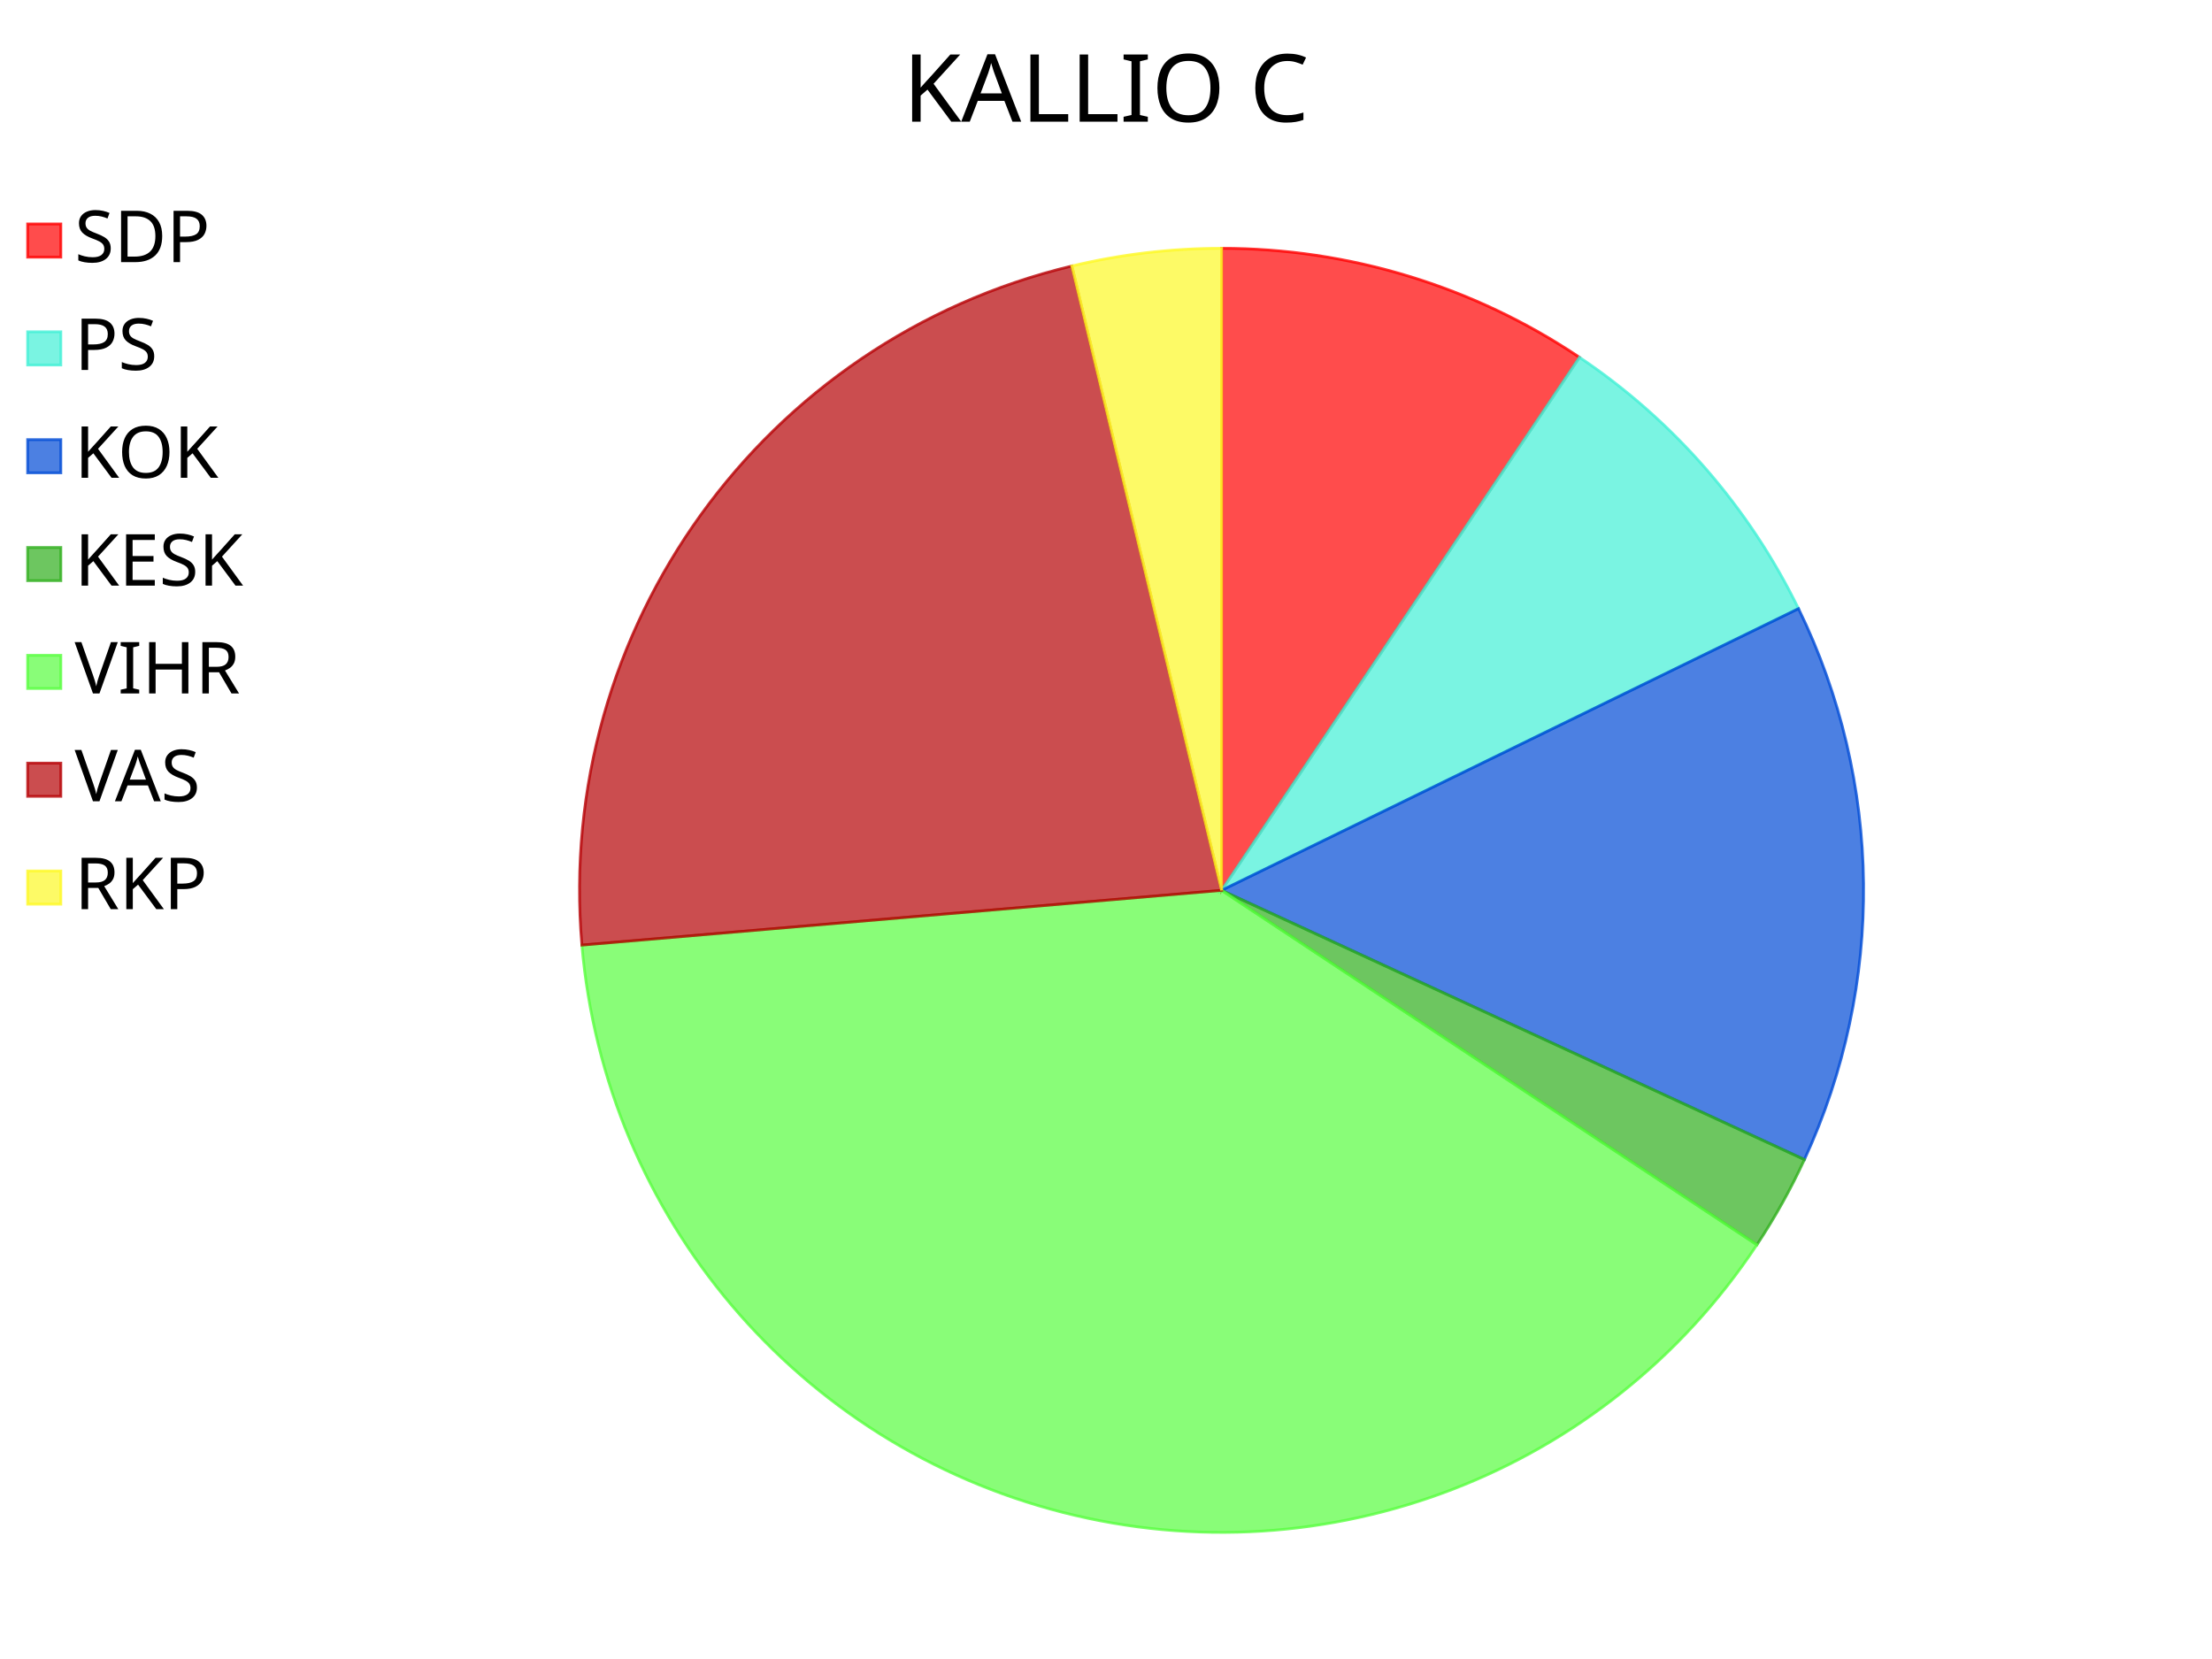
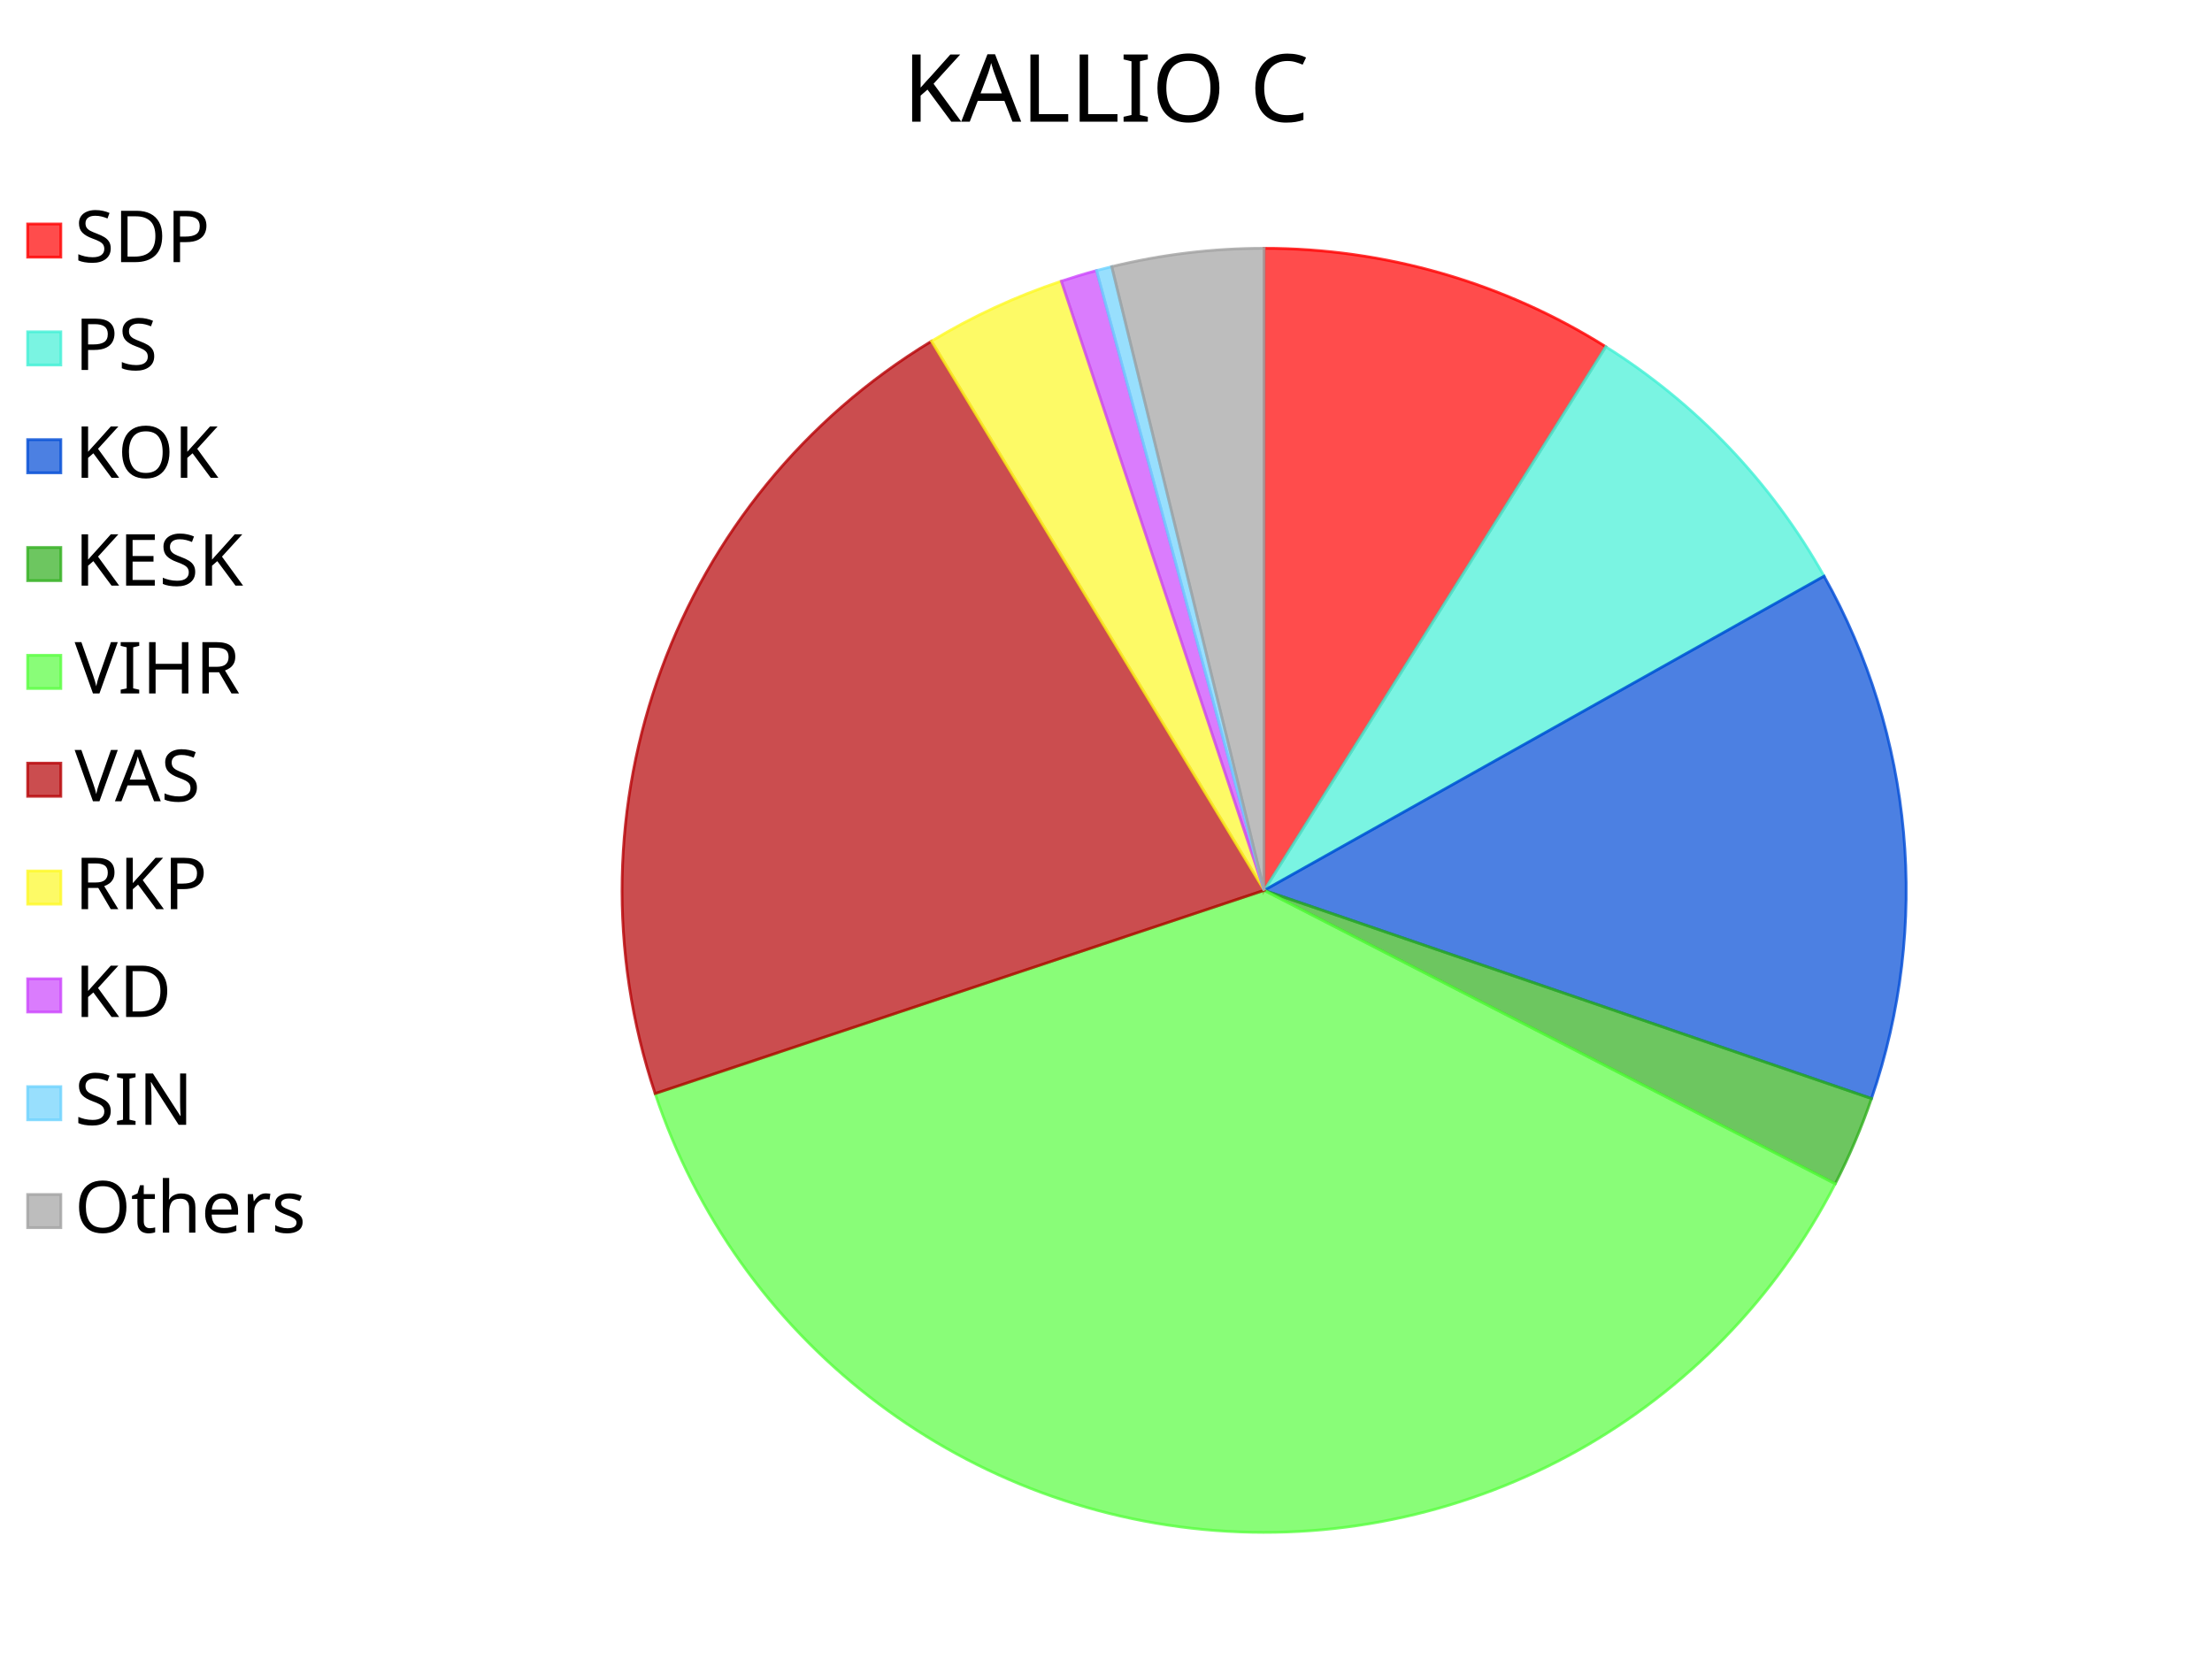
- <svg xmlns="http://www.w3.org/2000/svg" class="pygal-chart" id="chart-251b4e5e-d899-460b-8d49-c90e71777779" viewBox="0 0 800 600">
+ <svg xmlns="http://www.w3.org/2000/svg" class="pygal-chart" id="chart-c8dc6d8c-59d2-4e40-b11c-ffe3bad8c646" viewBox="0 0 800 600">
  <defs>
-     <style type="text/css">#chart-251b4e5e-d899-460b-8d49-c90e71777779{-webkit-user-select:none;-webkit-font-smoothing:antialiased;font-family:Poppins}#chart-251b4e5e-d899-460b-8d49-c90e71777779 .title{font-family:Poppins;font-size:34px}#chart-251b4e5e-d899-460b-8d49-c90e71777779 .legends .legend text{font-family:Poppins;font-size:26px}#chart-251b4e5e-d899-460b-8d49-c90e71777779 .axis text{font-family:Poppins;font-size:10px}#chart-251b4e5e-d899-460b-8d49-c90e71777779 .axis text.major{font-family:Poppins;font-size:10px}#chart-251b4e5e-d899-460b-8d49-c90e71777779 .text-overlay text.value{font-family:Poppins;font-size:16px}#chart-251b4e5e-d899-460b-8d49-c90e71777779 .text-overlay text.label{font-family:Poppins;font-size:10px}#chart-251b4e5e-d899-460b-8d49-c90e71777779 .tooltip{font-family:Poppins;font-size:26px}#chart-251b4e5e-d899-460b-8d49-c90e71777779 text.no_data{font-family:Poppins;font-size:64px}
- #chart-251b4e5e-d899-460b-8d49-c90e71777779{background-color:#ffffff}#chart-251b4e5e-d899-460b-8d49-c90e71777779 path,#chart-251b4e5e-d899-460b-8d49-c90e71777779 line,#chart-251b4e5e-d899-460b-8d49-c90e71777779 rect,#chart-251b4e5e-d899-460b-8d49-c90e71777779 circle{-webkit-transition:300ms ease-in;-moz-transition:300ms ease-in;transition:300ms ease-in}#chart-251b4e5e-d899-460b-8d49-c90e71777779 .graph &gt; .background{fill:#ffffff}#chart-251b4e5e-d899-460b-8d49-c90e71777779 .plot &gt; .background{fill:#ffffff}#chart-251b4e5e-d899-460b-8d49-c90e71777779 .graph{fill:#000000}#chart-251b4e5e-d899-460b-8d49-c90e71777779 text.no_data{fill:#000000}#chart-251b4e5e-d899-460b-8d49-c90e71777779 .title{fill:#000000}#chart-251b4e5e-d899-460b-8d49-c90e71777779 .legends .legend text{fill:#000000}#chart-251b4e5e-d899-460b-8d49-c90e71777779 .legends .legend:hover text{fill:#000000}#chart-251b4e5e-d899-460b-8d49-c90e71777779 .axis .line{stroke:#000000}#chart-251b4e5e-d899-460b-8d49-c90e71777779 .axis .guide.line{stroke:#000000}#chart-251b4e5e-d899-460b-8d49-c90e71777779 .axis .major.line{stroke:#000000}#chart-251b4e5e-d899-460b-8d49-c90e71777779 .axis text.major{fill:#000000}#chart-251b4e5e-d899-460b-8d49-c90e71777779 .axis.y .guides:hover .guide.line,#chart-251b4e5e-d899-460b-8d49-c90e71777779 .line-graph .axis.x .guides:hover .guide.line,#chart-251b4e5e-d899-460b-8d49-c90e71777779 .stackedline-graph .axis.x .guides:hover .guide.line,#chart-251b4e5e-d899-460b-8d49-c90e71777779 .xy-graph .axis.x .guides:hover .guide.line{stroke:#000000}#chart-251b4e5e-d899-460b-8d49-c90e71777779 .axis .guides:hover text{fill:#000000}#chart-251b4e5e-d899-460b-8d49-c90e71777779 .reactive{fill-opacity:.7;stroke-opacity:.8}#chart-251b4e5e-d899-460b-8d49-c90e71777779 .ci{stroke:#000000}#chart-251b4e5e-d899-460b-8d49-c90e71777779 .reactive.active,#chart-251b4e5e-d899-460b-8d49-c90e71777779 .active .reactive{fill-opacity:.9;stroke-opacity:.9;stroke-width:4}#chart-251b4e5e-d899-460b-8d49-c90e71777779 .ci .reactive.active{stroke-width:1.5}#chart-251b4e5e-d899-460b-8d49-c90e71777779 .series text{fill:#000000}#chart-251b4e5e-d899-460b-8d49-c90e71777779 .tooltip rect{fill:#ffffff;stroke:#000000;-webkit-transition:opacity 300ms ease-in;-moz-transition:opacity 300ms ease-in;transition:opacity 300ms ease-in}#chart-251b4e5e-d899-460b-8d49-c90e71777779 .tooltip .label{fill:#000000}#chart-251b4e5e-d899-460b-8d49-c90e71777779 .tooltip .label{fill:#000000}#chart-251b4e5e-d899-460b-8d49-c90e71777779 .tooltip .legend{font-size:.8em;fill:#000000}#chart-251b4e5e-d899-460b-8d49-c90e71777779 .tooltip .x_label{font-size:.6em;fill:#000000}#chart-251b4e5e-d899-460b-8d49-c90e71777779 .tooltip .xlink{font-size:.5em;text-decoration:underline}#chart-251b4e5e-d899-460b-8d49-c90e71777779 .tooltip .value{font-size:1.5em}#chart-251b4e5e-d899-460b-8d49-c90e71777779 .bound{font-size:.5em}#chart-251b4e5e-d899-460b-8d49-c90e71777779 .max-value{font-size:.75em;fill:#000000}#chart-251b4e5e-d899-460b-8d49-c90e71777779 .map-element{fill:#ffffff;stroke:#000000 !important}#chart-251b4e5e-d899-460b-8d49-c90e71777779 .map-element .reactive{fill-opacity:inherit;stroke-opacity:inherit}#chart-251b4e5e-d899-460b-8d49-c90e71777779 .color-0,#chart-251b4e5e-d899-460b-8d49-c90e71777779 .color-0 a:visited{stroke:#ff0000;fill:#ff0000}#chart-251b4e5e-d899-460b-8d49-c90e71777779 .color-1,#chart-251b4e5e-d899-460b-8d49-c90e71777779 .color-1 a:visited{stroke:#42f0d6;fill:#42f0d6}#chart-251b4e5e-d899-460b-8d49-c90e71777779 .color-2,#chart-251b4e5e-d899-460b-8d49-c90e71777779 .color-2 a:visited{stroke:#004bd6;fill:#004bd6}#chart-251b4e5e-d899-460b-8d49-c90e71777779 .color-3,#chart-251b4e5e-d899-460b-8d49-c90e71777779 .color-3 a:visited{stroke:#30af1d;fill:#30af1d}#chart-251b4e5e-d899-460b-8d49-c90e71777779 .color-4,#chart-251b4e5e-d899-460b-8d49-c90e71777779 .color-4 a:visited{stroke:#58fd3f;fill:#58fd3f}#chart-251b4e5e-d899-460b-8d49-c90e71777779 .color-5,#chart-251b4e5e-d899-460b-8d49-c90e71777779 .color-5 a:visited{stroke:#b60205;fill:#b60205}#chart-251b4e5e-d899-460b-8d49-c90e71777779 .color-6,#chart-251b4e5e-d899-460b-8d49-c90e71777779 .color-6 a:visited{stroke:#fdf926;fill:#fdf926}#chart-251b4e5e-d899-460b-8d49-c90e71777779 .text-overlay .color-0 text{fill:black}#chart-251b4e5e-d899-460b-8d49-c90e71777779 .text-overlay .color-1 text{fill:black}#chart-251b4e5e-d899-460b-8d49-c90e71777779 .text-overlay .color-2 text{fill:black}#chart-251b4e5e-d899-460b-8d49-c90e71777779 .text-overlay .color-3 text{fill:black}#chart-251b4e5e-d899-460b-8d49-c90e71777779 .text-overlay .color-4 text{fill:black}#chart-251b4e5e-d899-460b-8d49-c90e71777779 .text-overlay .color-5 text{fill:black}#chart-251b4e5e-d899-460b-8d49-c90e71777779 .text-overlay .color-6 text{fill:black}
- #chart-251b4e5e-d899-460b-8d49-c90e71777779 text.no_data{text-anchor:middle}#chart-251b4e5e-d899-460b-8d49-c90e71777779 .guide.line{fill:none}#chart-251b4e5e-d899-460b-8d49-c90e71777779 .centered{text-anchor:middle}#chart-251b4e5e-d899-460b-8d49-c90e71777779 .title{text-anchor:middle}#chart-251b4e5e-d899-460b-8d49-c90e71777779 .legends .legend text{fill-opacity:1}#chart-251b4e5e-d899-460b-8d49-c90e71777779 .axis.x text{text-anchor:middle}#chart-251b4e5e-d899-460b-8d49-c90e71777779 .axis.x:not(.web) text[transform]{text-anchor:start}#chart-251b4e5e-d899-460b-8d49-c90e71777779 .axis.x:not(.web) text[transform].backwards{text-anchor:end}#chart-251b4e5e-d899-460b-8d49-c90e71777779 .axis.y text{text-anchor:end}#chart-251b4e5e-d899-460b-8d49-c90e71777779 .axis.y text[transform].backwards{text-anchor:start}#chart-251b4e5e-d899-460b-8d49-c90e71777779 .axis.y2 text{text-anchor:start}#chart-251b4e5e-d899-460b-8d49-c90e71777779 .axis.y2 text[transform].backwards{text-anchor:end}#chart-251b4e5e-d899-460b-8d49-c90e71777779 .axis .guide.line{stroke-dasharray:4,4}#chart-251b4e5e-d899-460b-8d49-c90e71777779 .axis .major.guide.line{stroke-dasharray:6,6}#chart-251b4e5e-d899-460b-8d49-c90e71777779 .horizontal .axis.y .guide.line,#chart-251b4e5e-d899-460b-8d49-c90e71777779 .horizontal .axis.y2 .guide.line,#chart-251b4e5e-d899-460b-8d49-c90e71777779 .vertical .axis.x .guide.line{opacity:0}#chart-251b4e5e-d899-460b-8d49-c90e71777779 .horizontal .axis.always_show .guide.line,#chart-251b4e5e-d899-460b-8d49-c90e71777779 .vertical .axis.always_show .guide.line{opacity:1 !important}#chart-251b4e5e-d899-460b-8d49-c90e71777779 .axis.y .guides:hover .guide.line,#chart-251b4e5e-d899-460b-8d49-c90e71777779 .axis.y2 .guides:hover .guide.line,#chart-251b4e5e-d899-460b-8d49-c90e71777779 .axis.x .guides:hover .guide.line{opacity:1}#chart-251b4e5e-d899-460b-8d49-c90e71777779 .axis .guides:hover text{opacity:1}#chart-251b4e5e-d899-460b-8d49-c90e71777779 .nofill{fill:none}#chart-251b4e5e-d899-460b-8d49-c90e71777779 .subtle-fill{fill-opacity:.2}#chart-251b4e5e-d899-460b-8d49-c90e71777779 .dot{stroke-width:1px;fill-opacity:1}#chart-251b4e5e-d899-460b-8d49-c90e71777779 .dot.active{stroke-width:5px}#chart-251b4e5e-d899-460b-8d49-c90e71777779 .dot.negative{fill:transparent}#chart-251b4e5e-d899-460b-8d49-c90e71777779 text,#chart-251b4e5e-d899-460b-8d49-c90e71777779 tspan{stroke:none !important}#chart-251b4e5e-d899-460b-8d49-c90e71777779 .series text.active{opacity:1}#chart-251b4e5e-d899-460b-8d49-c90e71777779 .tooltip rect{fill-opacity:.95;stroke-width:.5}#chart-251b4e5e-d899-460b-8d49-c90e71777779 .tooltip text{fill-opacity:1}#chart-251b4e5e-d899-460b-8d49-c90e71777779 .showable{visibility:hidden}#chart-251b4e5e-d899-460b-8d49-c90e71777779 .showable.shown{visibility:visible}#chart-251b4e5e-d899-460b-8d49-c90e71777779 .gauge-background{fill:rgba(229,229,229,1);stroke:none}#chart-251b4e5e-d899-460b-8d49-c90e71777779 .bg-lines{stroke:#ffffff;stroke-width:2px}</style>
+     <style type="text/css">#chart-c8dc6d8c-59d2-4e40-b11c-ffe3bad8c646{-webkit-user-select:none;-webkit-font-smoothing:antialiased;font-family:Poppins}#chart-c8dc6d8c-59d2-4e40-b11c-ffe3bad8c646 .title{font-family:Poppins;font-size:34px}#chart-c8dc6d8c-59d2-4e40-b11c-ffe3bad8c646 .legends .legend text{font-family:Poppins;font-size:26px}#chart-c8dc6d8c-59d2-4e40-b11c-ffe3bad8c646 .axis text{font-family:Poppins;font-size:10px}#chart-c8dc6d8c-59d2-4e40-b11c-ffe3bad8c646 .axis text.major{font-family:Poppins;font-size:10px}#chart-c8dc6d8c-59d2-4e40-b11c-ffe3bad8c646 .text-overlay text.value{font-family:Poppins;font-size:16px}#chart-c8dc6d8c-59d2-4e40-b11c-ffe3bad8c646 .text-overlay text.label{font-family:Poppins;font-size:10px}#chart-c8dc6d8c-59d2-4e40-b11c-ffe3bad8c646 .tooltip{font-family:Poppins;font-size:26px}#chart-c8dc6d8c-59d2-4e40-b11c-ffe3bad8c646 text.no_data{font-family:Poppins;font-size:64px}
+ #chart-c8dc6d8c-59d2-4e40-b11c-ffe3bad8c646{background-color:#ffffff}#chart-c8dc6d8c-59d2-4e40-b11c-ffe3bad8c646 path,#chart-c8dc6d8c-59d2-4e40-b11c-ffe3bad8c646 line,#chart-c8dc6d8c-59d2-4e40-b11c-ffe3bad8c646 rect,#chart-c8dc6d8c-59d2-4e40-b11c-ffe3bad8c646 circle{-webkit-transition:300ms ease-out;-moz-transition:300ms ease-out;transition:300ms ease-out}#chart-c8dc6d8c-59d2-4e40-b11c-ffe3bad8c646 .graph &gt; .background{fill:#ffffff}#chart-c8dc6d8c-59d2-4e40-b11c-ffe3bad8c646 .plot &gt; .background{fill:#ffffff}#chart-c8dc6d8c-59d2-4e40-b11c-ffe3bad8c646 .graph{fill:#000000}#chart-c8dc6d8c-59d2-4e40-b11c-ffe3bad8c646 text.no_data{fill:#000000}#chart-c8dc6d8c-59d2-4e40-b11c-ffe3bad8c646 .title{fill:#000000}#chart-c8dc6d8c-59d2-4e40-b11c-ffe3bad8c646 .legends .legend text{fill:#000000}#chart-c8dc6d8c-59d2-4e40-b11c-ffe3bad8c646 .legends .legend:hover text{fill:#000000}#chart-c8dc6d8c-59d2-4e40-b11c-ffe3bad8c646 .axis .line{stroke:#000000}#chart-c8dc6d8c-59d2-4e40-b11c-ffe3bad8c646 .axis .guide.line{stroke:#000000}#chart-c8dc6d8c-59d2-4e40-b11c-ffe3bad8c646 .axis .major.line{stroke:#000000}#chart-c8dc6d8c-59d2-4e40-b11c-ffe3bad8c646 .axis text.major{fill:#000000}#chart-c8dc6d8c-59d2-4e40-b11c-ffe3bad8c646 .axis.y .guides:hover .guide.line,#chart-c8dc6d8c-59d2-4e40-b11c-ffe3bad8c646 .line-graph .axis.x .guides:hover .guide.line,#chart-c8dc6d8c-59d2-4e40-b11c-ffe3bad8c646 .stackedline-graph .axis.x .guides:hover .guide.line,#chart-c8dc6d8c-59d2-4e40-b11c-ffe3bad8c646 .xy-graph .axis.x .guides:hover .guide.line{stroke:#000000}#chart-c8dc6d8c-59d2-4e40-b11c-ffe3bad8c646 .axis .guides:hover text{fill:#000000}#chart-c8dc6d8c-59d2-4e40-b11c-ffe3bad8c646 .reactive{fill-opacity:.7;stroke-opacity:.8}#chart-c8dc6d8c-59d2-4e40-b11c-ffe3bad8c646 .ci{stroke:#000000}#chart-c8dc6d8c-59d2-4e40-b11c-ffe3bad8c646 .reactive.active,#chart-c8dc6d8c-59d2-4e40-b11c-ffe3bad8c646 .active .reactive{fill-opacity:.9;stroke-opacity:.9;stroke-width:4}#chart-c8dc6d8c-59d2-4e40-b11c-ffe3bad8c646 .ci .reactive.active{stroke-width:1.5}#chart-c8dc6d8c-59d2-4e40-b11c-ffe3bad8c646 .series text{fill:#000000}#chart-c8dc6d8c-59d2-4e40-b11c-ffe3bad8c646 .tooltip rect{fill:#ffffff;stroke:#000000;-webkit-transition:opacity 300ms ease-out;-moz-transition:opacity 300ms ease-out;transition:opacity 300ms ease-out}#chart-c8dc6d8c-59d2-4e40-b11c-ffe3bad8c646 .tooltip .label{fill:#000000}#chart-c8dc6d8c-59d2-4e40-b11c-ffe3bad8c646 .tooltip .label{fill:#000000}#chart-c8dc6d8c-59d2-4e40-b11c-ffe3bad8c646 .tooltip .legend{font-size:.8em;fill:#000000}#chart-c8dc6d8c-59d2-4e40-b11c-ffe3bad8c646 .tooltip .x_label{font-size:.6em;fill:#000000}#chart-c8dc6d8c-59d2-4e40-b11c-ffe3bad8c646 .tooltip .xlink{font-size:.5em;text-decoration:underline}#chart-c8dc6d8c-59d2-4e40-b11c-ffe3bad8c646 .tooltip .value{font-size:1.5em}#chart-c8dc6d8c-59d2-4e40-b11c-ffe3bad8c646 .bound{font-size:.5em}#chart-c8dc6d8c-59d2-4e40-b11c-ffe3bad8c646 .max-value{font-size:.75em;fill:#000000}#chart-c8dc6d8c-59d2-4e40-b11c-ffe3bad8c646 .map-element{fill:#ffffff;stroke:#000000 !important}#chart-c8dc6d8c-59d2-4e40-b11c-ffe3bad8c646 .map-element .reactive{fill-opacity:inherit;stroke-opacity:inherit}#chart-c8dc6d8c-59d2-4e40-b11c-ffe3bad8c646 .color-0,#chart-c8dc6d8c-59d2-4e40-b11c-ffe3bad8c646 .color-0 a:visited{stroke:#ff0000;fill:#ff0000}#chart-c8dc6d8c-59d2-4e40-b11c-ffe3bad8c646 .color-1,#chart-c8dc6d8c-59d2-4e40-b11c-ffe3bad8c646 .color-1 a:visited{stroke:#42f0d6;fill:#42f0d6}#chart-c8dc6d8c-59d2-4e40-b11c-ffe3bad8c646 .color-2,#chart-c8dc6d8c-59d2-4e40-b11c-ffe3bad8c646 .color-2 a:visited{stroke:#004bd6;fill:#004bd6}#chart-c8dc6d8c-59d2-4e40-b11c-ffe3bad8c646 .color-3,#chart-c8dc6d8c-59d2-4e40-b11c-ffe3bad8c646 .color-3 a:visited{stroke:#30af1d;fill:#30af1d}#chart-c8dc6d8c-59d2-4e40-b11c-ffe3bad8c646 .color-4,#chart-c8dc6d8c-59d2-4e40-b11c-ffe3bad8c646 .color-4 a:visited{stroke:#58fd3f;fill:#58fd3f}#chart-c8dc6d8c-59d2-4e40-b11c-ffe3bad8c646 .color-5,#chart-c8dc6d8c-59d2-4e40-b11c-ffe3bad8c646 .color-5 a:visited{stroke:#b60205;fill:#b60205}#chart-c8dc6d8c-59d2-4e40-b11c-ffe3bad8c646 .color-6,#chart-c8dc6d8c-59d2-4e40-b11c-ffe3bad8c646 .color-6 a:visited{stroke:#fdf926;fill:#fdf926}#chart-c8dc6d8c-59d2-4e40-b11c-ffe3bad8c646 .color-7,#chart-c8dc6d8c-59d2-4e40-b11c-ffe3bad8c646 .color-7 a:visited{stroke:#cb45fc;fill:#cb45fc}#chart-c8dc6d8c-59d2-4e40-b11c-ffe3bad8c646 .color-8,#chart-c8dc6d8c-59d2-4e40-b11c-ffe3bad8c646 .color-8 a:visited{stroke:#6dd2fd;fill:#6dd2fd}#chart-c8dc6d8c-59d2-4e40-b11c-ffe3bad8c646 .color-9,#chart-c8dc6d8c-59d2-4e40-b11c-ffe3bad8c646 .color-9 a:visited{stroke:#a1a1a1;fill:#a1a1a1}#chart-c8dc6d8c-59d2-4e40-b11c-ffe3bad8c646 .text-overlay .color-0 text{fill:black}#chart-c8dc6d8c-59d2-4e40-b11c-ffe3bad8c646 .text-overlay .color-1 text{fill:black}#chart-c8dc6d8c-59d2-4e40-b11c-ffe3bad8c646 .text-overlay .color-2 text{fill:black}#chart-c8dc6d8c-59d2-4e40-b11c-ffe3bad8c646 .text-overlay .color-3 text{fill:black}#chart-c8dc6d8c-59d2-4e40-b11c-ffe3bad8c646 .text-overlay .color-4 text{fill:black}#chart-c8dc6d8c-59d2-4e40-b11c-ffe3bad8c646 .text-overlay .color-5 text{fill:black}#chart-c8dc6d8c-59d2-4e40-b11c-ffe3bad8c646 .text-overlay .color-6 text{fill:black}#chart-c8dc6d8c-59d2-4e40-b11c-ffe3bad8c646 .text-overlay .color-7 text{fill:black}#chart-c8dc6d8c-59d2-4e40-b11c-ffe3bad8c646 .text-overlay .color-8 text{fill:black}#chart-c8dc6d8c-59d2-4e40-b11c-ffe3bad8c646 .text-overlay .color-9 text{fill:black}
+ #chart-c8dc6d8c-59d2-4e40-b11c-ffe3bad8c646 text.no_data{text-anchor:middle}#chart-c8dc6d8c-59d2-4e40-b11c-ffe3bad8c646 .guide.line{fill:none}#chart-c8dc6d8c-59d2-4e40-b11c-ffe3bad8c646 .centered{text-anchor:middle}#chart-c8dc6d8c-59d2-4e40-b11c-ffe3bad8c646 .title{text-anchor:middle}#chart-c8dc6d8c-59d2-4e40-b11c-ffe3bad8c646 .legends .legend text{fill-opacity:1}#chart-c8dc6d8c-59d2-4e40-b11c-ffe3bad8c646 .axis.x text{text-anchor:middle}#chart-c8dc6d8c-59d2-4e40-b11c-ffe3bad8c646 .axis.x:not(.web) text[transform]{text-anchor:start}#chart-c8dc6d8c-59d2-4e40-b11c-ffe3bad8c646 .axis.x:not(.web) text[transform].backwards{text-anchor:end}#chart-c8dc6d8c-59d2-4e40-b11c-ffe3bad8c646 .axis.y text{text-anchor:end}#chart-c8dc6d8c-59d2-4e40-b11c-ffe3bad8c646 .axis.y text[transform].backwards{text-anchor:start}#chart-c8dc6d8c-59d2-4e40-b11c-ffe3bad8c646 .axis.y2 text{text-anchor:start}#chart-c8dc6d8c-59d2-4e40-b11c-ffe3bad8c646 .axis.y2 text[transform].backwards{text-anchor:end}#chart-c8dc6d8c-59d2-4e40-b11c-ffe3bad8c646 .axis .guide.line{stroke-dasharray:4,4}#chart-c8dc6d8c-59d2-4e40-b11c-ffe3bad8c646 .axis .major.guide.line{stroke-dasharray:6,6}#chart-c8dc6d8c-59d2-4e40-b11c-ffe3bad8c646 .horizontal .axis.y .guide.line,#chart-c8dc6d8c-59d2-4e40-b11c-ffe3bad8c646 .horizontal .axis.y2 .guide.line,#chart-c8dc6d8c-59d2-4e40-b11c-ffe3bad8c646 .vertical .axis.x .guide.line{opacity:0}#chart-c8dc6d8c-59d2-4e40-b11c-ffe3bad8c646 .horizontal .axis.always_show .guide.line,#chart-c8dc6d8c-59d2-4e40-b11c-ffe3bad8c646 .vertical .axis.always_show .guide.line{opacity:1 !important}#chart-c8dc6d8c-59d2-4e40-b11c-ffe3bad8c646 .axis.y .guides:hover .guide.line,#chart-c8dc6d8c-59d2-4e40-b11c-ffe3bad8c646 .axis.y2 .guides:hover .guide.line,#chart-c8dc6d8c-59d2-4e40-b11c-ffe3bad8c646 .axis.x .guides:hover .guide.line{opacity:1}#chart-c8dc6d8c-59d2-4e40-b11c-ffe3bad8c646 .axis .guides:hover text{opacity:1}#chart-c8dc6d8c-59d2-4e40-b11c-ffe3bad8c646 .nofill{fill:none}#chart-c8dc6d8c-59d2-4e40-b11c-ffe3bad8c646 .subtle-fill{fill-opacity:.2}#chart-c8dc6d8c-59d2-4e40-b11c-ffe3bad8c646 .dot{stroke-width:1px;fill-opacity:1}#chart-c8dc6d8c-59d2-4e40-b11c-ffe3bad8c646 .dot.active{stroke-width:5px}#chart-c8dc6d8c-59d2-4e40-b11c-ffe3bad8c646 .dot.negative{fill:transparent}#chart-c8dc6d8c-59d2-4e40-b11c-ffe3bad8c646 text,#chart-c8dc6d8c-59d2-4e40-b11c-ffe3bad8c646 tspan{stroke:none !important}#chart-c8dc6d8c-59d2-4e40-b11c-ffe3bad8c646 .series text.active{opacity:1}#chart-c8dc6d8c-59d2-4e40-b11c-ffe3bad8c646 .tooltip rect{fill-opacity:.95;stroke-width:.5}#chart-c8dc6d8c-59d2-4e40-b11c-ffe3bad8c646 .tooltip text{fill-opacity:1}#chart-c8dc6d8c-59d2-4e40-b11c-ffe3bad8c646 .showable{visibility:hidden}#chart-c8dc6d8c-59d2-4e40-b11c-ffe3bad8c646 .showable.shown{visibility:visible}#chart-c8dc6d8c-59d2-4e40-b11c-ffe3bad8c646 .gauge-background{fill:rgba(229,229,229,1);stroke:none}#chart-c8dc6d8c-59d2-4e40-b11c-ffe3bad8c646 .bg-lines{stroke:#ffffff;stroke-width:2px}</style>
  </defs>
  <g class="graph pie-graph vertical">
    <rect class="background" height="600" width="800" x="0" y="0" />
-     <g class="plot" transform="translate(104, 64)">
-       <rect class="background" height="516" width="675.6" x="0" y="0" />
+     <g class="plot" transform="translate(135, 64)">
+       <rect class="background" height="516" width="644.4" x="0" y="0" />
      <g class="series serie-0 color-0">
        <g class="slices">
          <g class="slice">
-             <path class="slice reactive tooltip-trigger" d="M337.8 25.8 A232.2 232.2 0 0 1 467.236 65.223 L337.8 258 A0 0 0 0 0 337.8 258 z" />
+             <path class="slice reactive tooltip-trigger" d="M322.2 25.8 A232.2 232.2 0 0 1 445.747 61.397 L322.2 258 A0 0 0 0 0 322.2 258 z" />
          </g>
        </g>
      </g>
      <g class="series serie-1 color-1">
        <g class="slices">
          <g class="slice">
-             <path class="slice reactive tooltip-trigger" d="M467.236 65.223 A232.2 232.2 0 0 1 546.455 156.117 L337.8 258 A0 0 0 0 0 337.8 258 z" />
+             <path class="slice reactive tooltip-trigger" d="M445.747 61.397 A232.2 232.2 0 0 1 524.699 144.373 L322.2 258 A0 0 0 0 0 322.2 258 z" />
          </g>
        </g>
      </g>
      <g class="series serie-2 color-2">
        <g class="slices">
          <g class="slice">
-             <path class="slice reactive tooltip-trigger" d="M546.455 156.117 A232.2 232.2 0 0 1 548.599 355.368 L337.8 258 A0 0 0 0 0 337.8 258 z" />
+             <path class="slice reactive tooltip-trigger" d="M524.699 144.373 A232.2 232.2 0 0 1 541.854 333.293 L322.2 258 A0 0 0 0 0 322.2 258 z" />
          </g>
        </g>
      </g>
      <g class="series serie-3 color-3">
        <g class="slices">
          <g class="slice">
-             <path class="slice reactive tooltip-trigger" d="M548.599 355.368 A232.2 232.2 0 0 1 531.409 386.188 L337.8 258 A0 0 0 0 0 337.8 258 z" />
+             <path class="slice reactive tooltip-trigger" d="M541.854 333.293 A232.2 232.2 0 0 1 528.739 364.106 L322.2 258 A0 0 0 0 0 322.2 258 z" />
          </g>
        </g>
      </g>
      <g class="series serie-4 color-4">
        <g class="slices">
          <g class="slice">
-             <path class="slice reactive tooltip-trigger" d="M531.409 386.188 A232.2 232.2 0 0 1 106.446 277.804 L337.8 258 A0 0 0 0 0 337.8 258 z" />
+             <path class="slice reactive tooltip-trigger" d="M528.739 364.106 A232.2 232.2 0 0 1 101.938 331.496 L322.2 258 A0 0 0 0 0 322.2 258 z" />
          </g>
        </g>
      </g>
      <g class="series serie-5 color-5">
        <g class="slices">
          <g class="slice">
-             <path class="slice reactive tooltip-trigger" d="M106.446 277.804 A232.2 232.2 0 0 1 283.651 32.202 L337.8 258 A0 0 0 0 0 337.8 258 z" />
+             <path class="slice reactive tooltip-trigger" d="M101.938 331.496 A232.2 232.2 0 0 1 201.882 59.404 L322.2 258 A0 0 0 0 0 322.2 258 z" />
          </g>
        </g>
      </g>
      <g class="series serie-6 color-6">
        <g class="slices">
          <g class="slice">
-             <path class="slice reactive tooltip-trigger" d="M283.651 32.202 A232.2 232.2 0 0 1 337.8 25.8 L337.8 258 A0 0 0 0 0 337.8 258 z" />
+             <path class="slice reactive tooltip-trigger" d="M201.882 59.404 A232.2 232.2 0 0 1 248.854 37.688 L322.2 258 A0 0 0 0 0 322.2 258 z" />
+           </g>
+         </g>
+       </g>
+       <g class="series serie-7 color-7">
+         <g class="slices">
+           <g class="slice">
+             <path class="slice reactive tooltip-trigger" d="M248.854 37.688 A232.2 232.2 0 0 1 261.568 33.856 L322.2 258 A0 0 0 0 0 322.2 258 z" />
+           </g>
+         </g>
+       </g>
+       <g class="series serie-8 color-8">
+         <g class="slices">
+           <g class="slice">
+             <path class="slice reactive tooltip-trigger" d="M261.568 33.856 A232.2 232.2 0 0 1 267.08 32.437 L322.2 258 A0 0 0 0 0 322.2 258 z" />
+           </g>
+         </g>
+       </g>
+       <g class="series serie-9 color-9">
+         <g class="slices">
+           <g class="slice">
+             <path class="slice reactive tooltip-trigger" d="M267.08 32.437 A232.2 232.2 0 0 1 322.2 25.8 L322.2 258 A0 0 0 0 0 322.2 258 z" />
          </g>
        </g>
      </g>
    </g>
    <g class="titles">
      <text class="title plot_title" x="400.0" y="44">KALLIO C</text>
    </g>
-     <g class="plot overlay" transform="translate(104, 64)">
+     <g class="plot overlay" transform="translate(135, 64)">
      <g class="series serie-0 color-0" />
      <g class="series serie-1 color-1" />
      <g class="series serie-2 color-2" />
      <g class="series serie-3 color-3" />
      <g class="series serie-4 color-4" />
      <g class="series serie-5 color-5" />
      <g class="series serie-6 color-6" />
+       <g class="series serie-7 color-7" />
+       <g class="series serie-8 color-8" />
+       <g class="series serie-9 color-9" />
    </g>
-     <g class="plot text-overlay" transform="translate(104, 64)">
+     <g class="plot text-overlay" transform="translate(135, 64)">
      <g class="series serie-0 color-0" />
      <g class="series serie-1 color-1" />
      <g class="series serie-2 color-2" />
      <g class="series serie-3 color-3" />
      <g class="series serie-4 color-4" />
      <g class="series serie-5 color-5" />
      <g class="series serie-6 color-6" />
+       <g class="series serie-7 color-7" />
+       <g class="series serie-8 color-8" />
+       <g class="series serie-9 color-9" />
    </g>
-     <g class="plot tooltip-overlay" transform="translate(104, 64)">
+     <g class="plot tooltip-overlay" transform="translate(135, 64)">
      <g class="tooltip" style="opacity: 0" transform="translate(0 0)">
        <rect class="tooltip-box" height="0" rx="0" ry="0" width="0" />
        <g class="text" />
      </g>
    </g>
    <g class="legends" transform="translate(10, 74)">
      <g class="legend reactive activate-serie" id="activate-serie-0">
        <rect class="color-0 reactive" height="12" width="12" x="0.0" y="7.0" />
        <text x="17.0" y="20.8">SDP</text>
      </g>
      <g class="legend reactive activate-serie" id="activate-serie-1">
        <rect class="color-1 reactive" height="12" width="12" x="0.0" y="46.0" />
        <text x="17.0" y="59.8">PS</text>
      </g>
      <g class="legend reactive activate-serie" id="activate-serie-2">
        <rect class="color-2 reactive" height="12" width="12" x="0.0" y="85.0" />
        <text x="17.0" y="98.8">KOK</text>
      </g>
      <g class="legend reactive activate-serie" id="activate-serie-3">
        <rect class="color-3 reactive" height="12" width="12" x="0.0" y="124.0" />
        <text x="17.0" y="137.8">KESK</text>
      </g>
      <g class="legend reactive activate-serie" id="activate-serie-4">
        <rect class="color-4 reactive" height="12" width="12" x="0.0" y="163.0" />
        <text x="17.0" y="176.8">VIHR</text>
      </g>
      <g class="legend reactive activate-serie" id="activate-serie-5">
        <rect class="color-5 reactive" height="12" width="12" x="0.0" y="202.0" />
        <text x="17.0" y="215.8">VAS</text>
      </g>
      <g class="legend reactive activate-serie" id="activate-serie-6">
        <rect class="color-6 reactive" height="12" width="12" x="0.0" y="241.0" />
        <text x="17.0" y="254.8">RKP</text>
      </g>
+       <g class="legend reactive activate-serie" id="activate-serie-7">
+         <rect class="color-7 reactive" height="12" width="12" x="0.0" y="280.0" />
+         <text x="17.0" y="293.8">KD</text>
+       </g>
+       <g class="legend reactive activate-serie" id="activate-serie-8">
+         <rect class="color-8 reactive" height="12" width="12" x="0.0" y="319.0" />
+         <text x="17.0" y="332.8">SIN</text>
+       </g>
+       <g class="legend reactive activate-serie" id="activate-serie-9">
+         <rect class="color-9 reactive" height="12" width="12" x="0.0" y="358.0" />
+         <text x="17.0" y="371.8">Others</text>
+       </g>
    </g>
    <g class="legends" transform="translate(790, 74)" />
  </g>
</svg>
